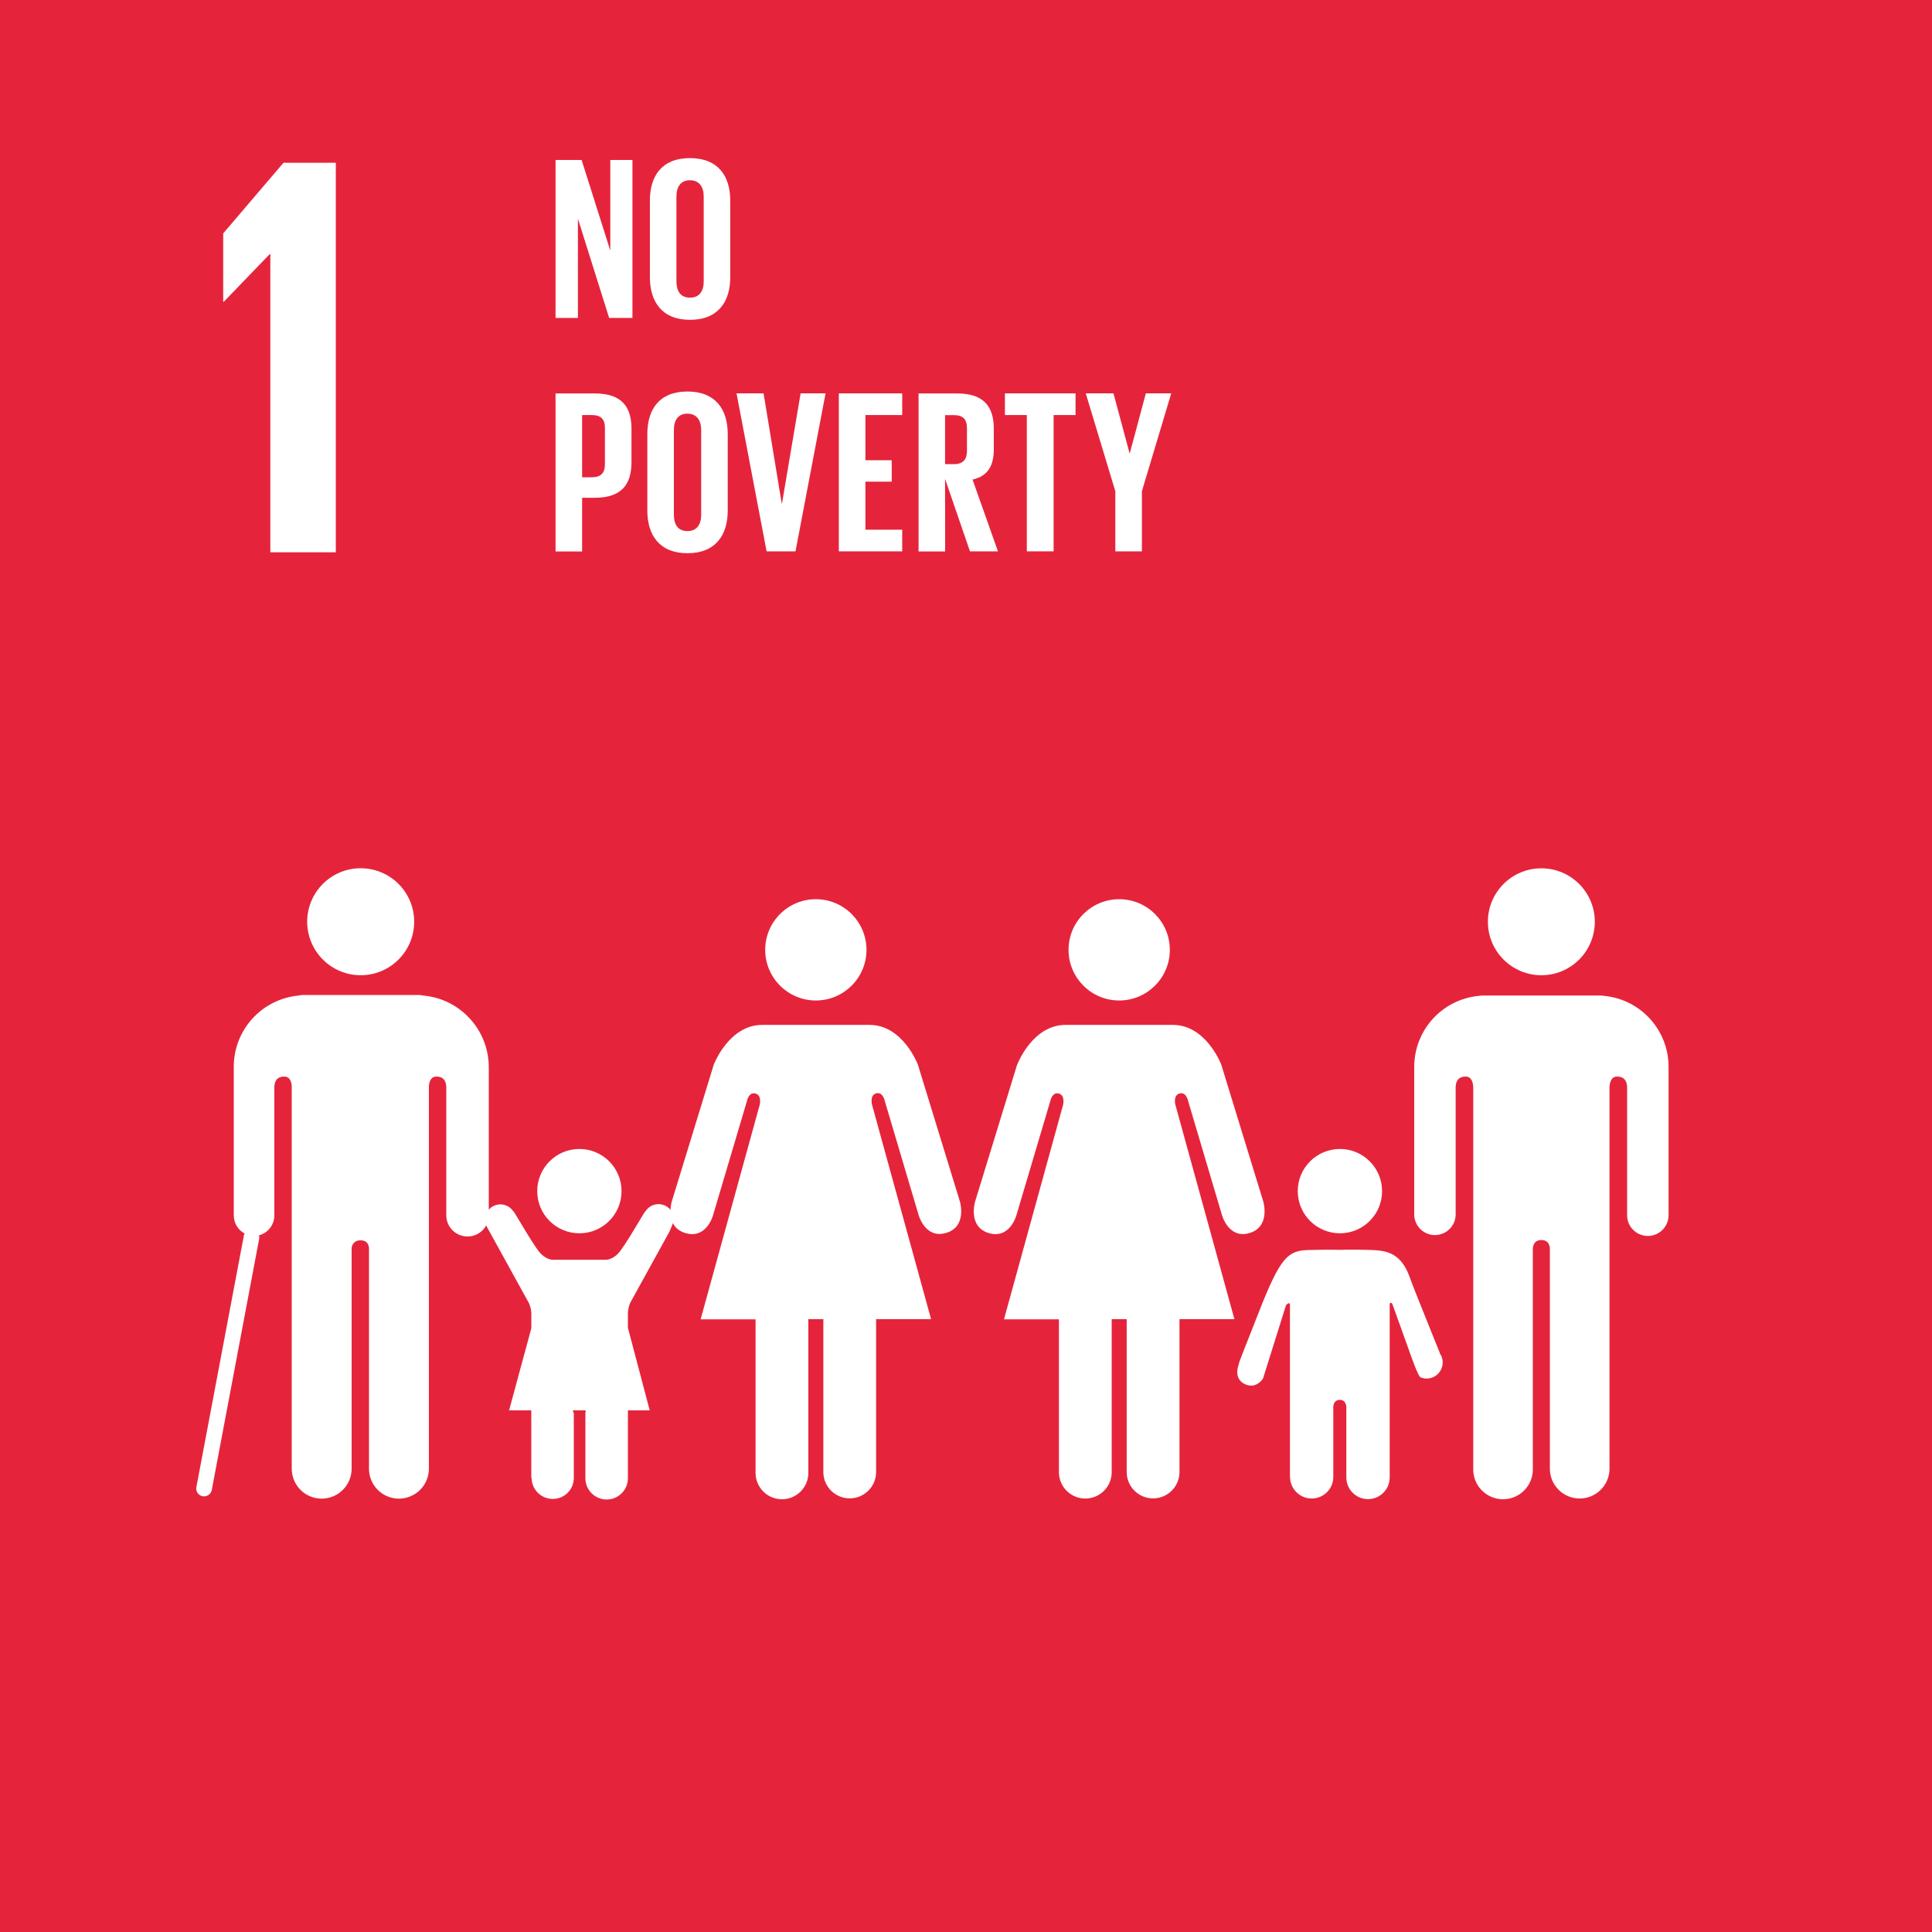
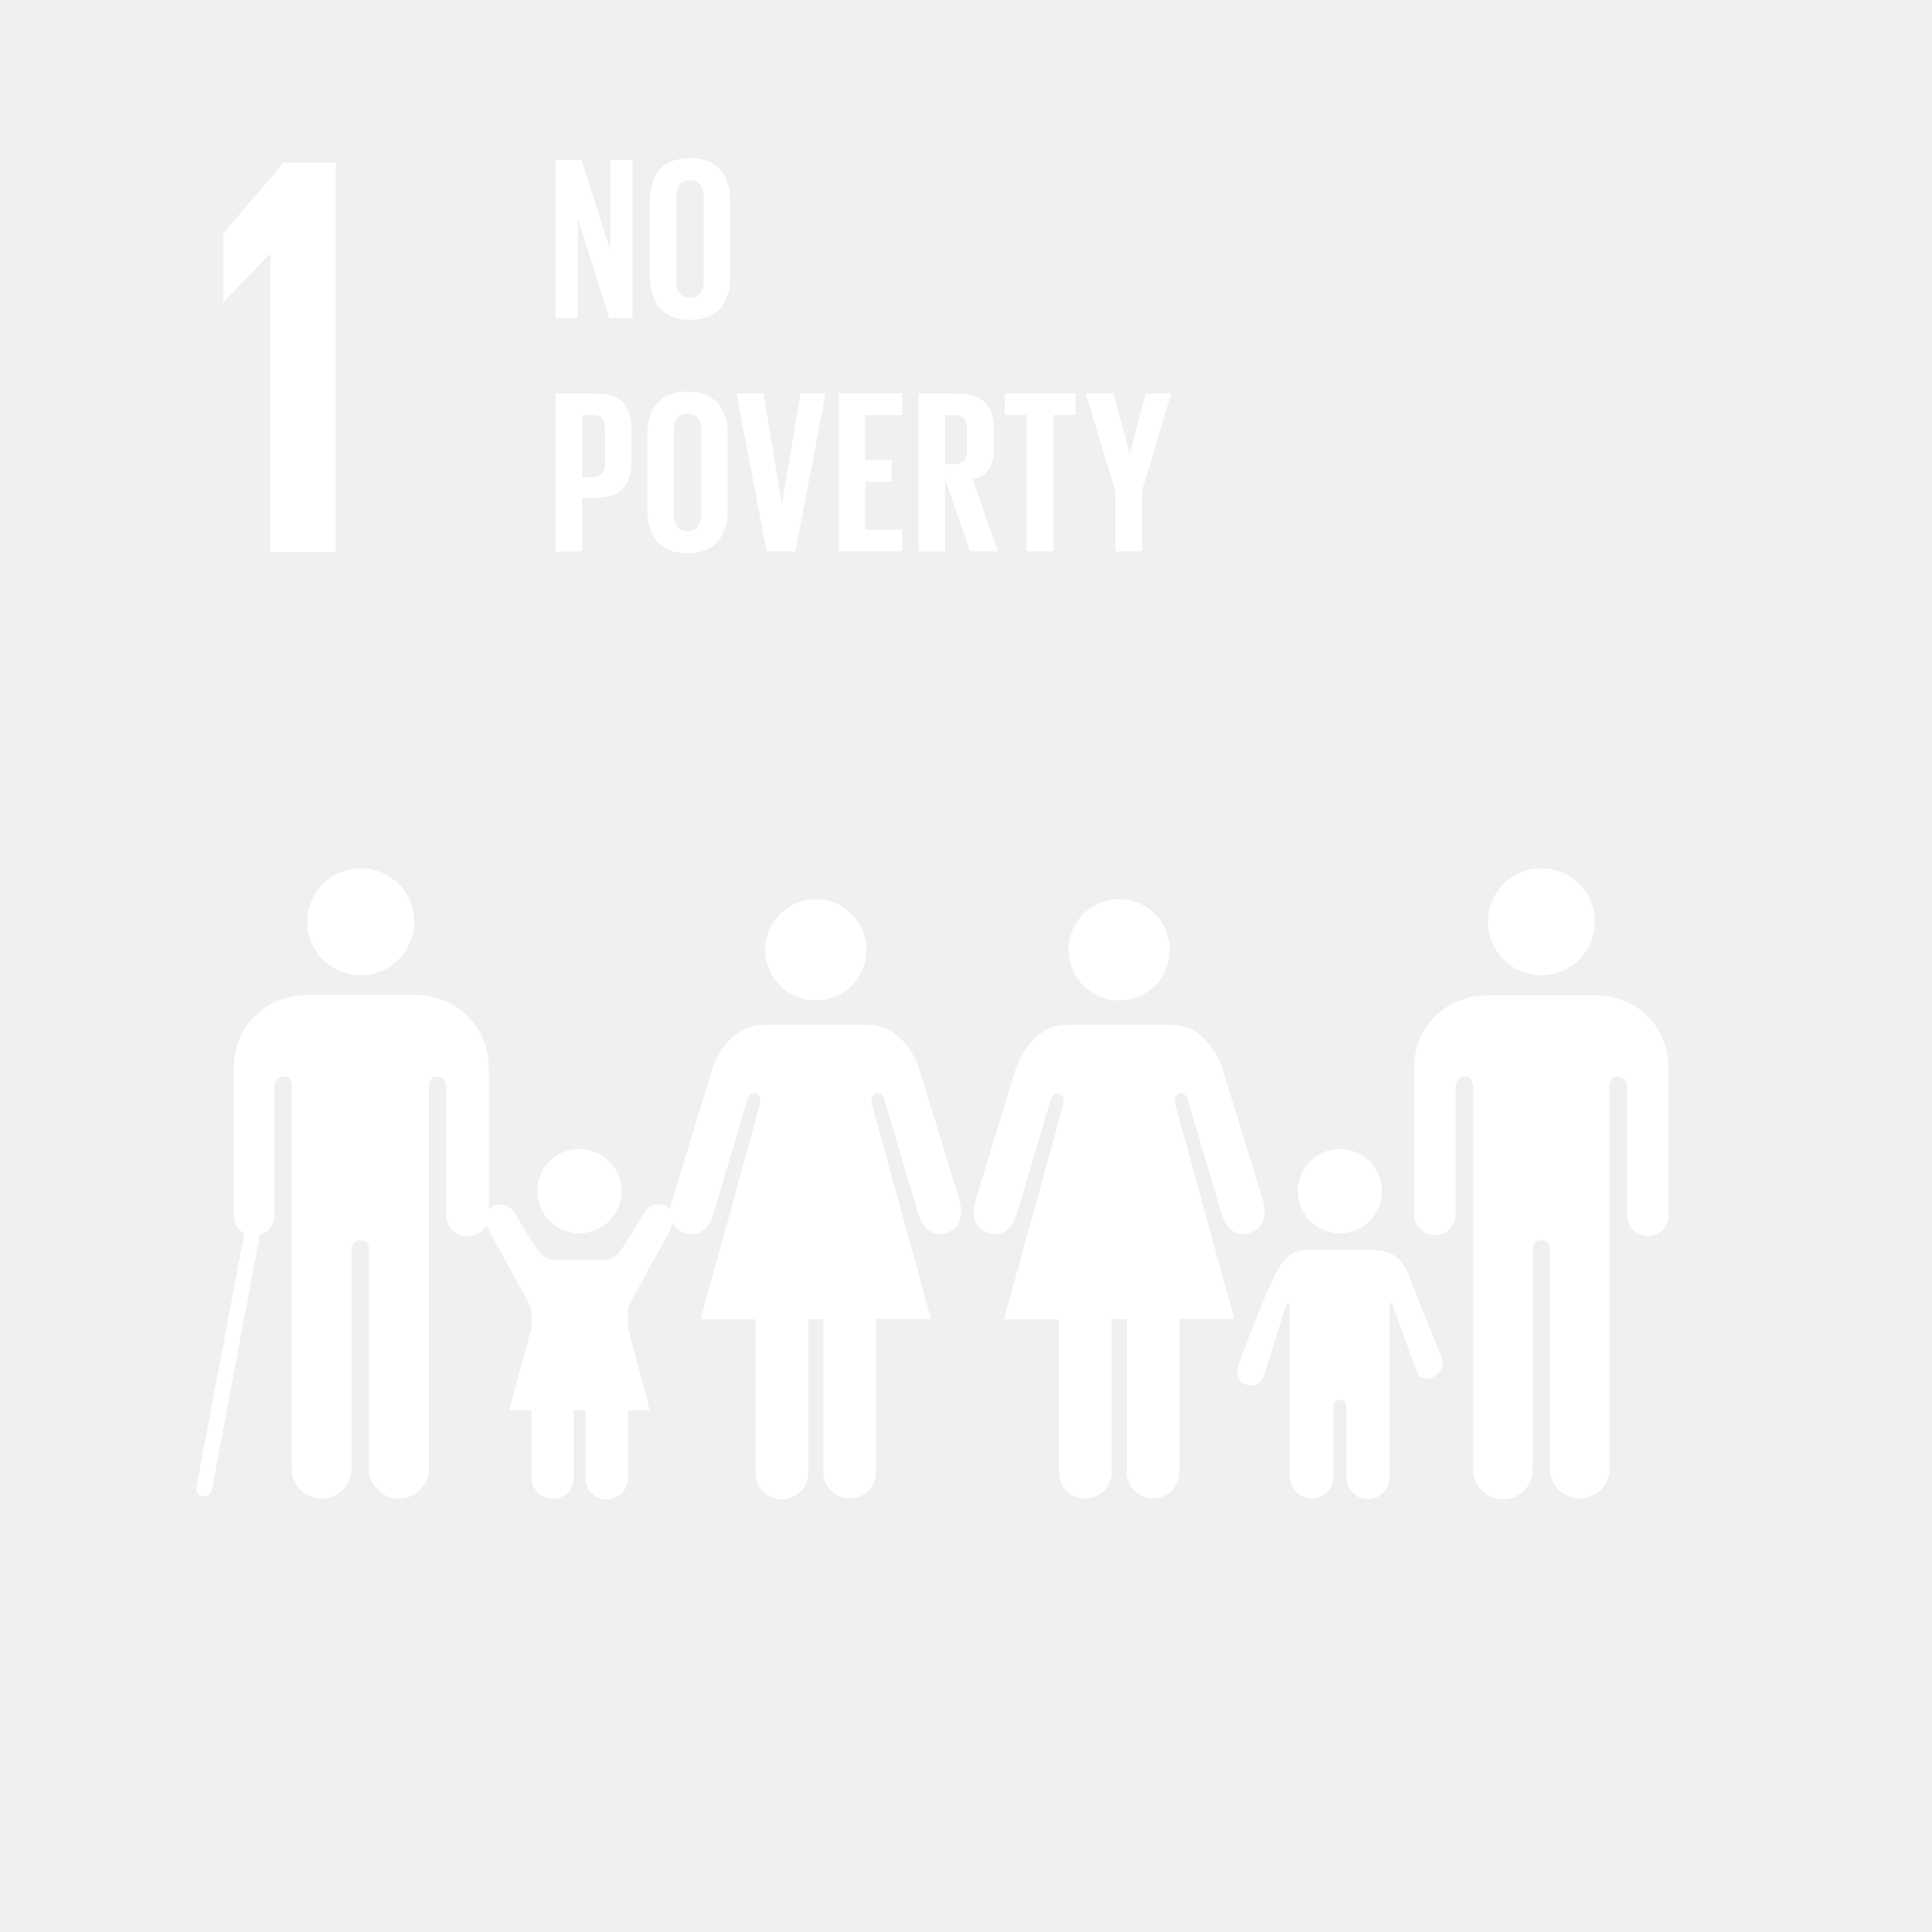
- <svg xmlns="http://www.w3.org/2000/svg" id="Layer_1" data-name="Layer 1" viewBox="0 0 1000 1000">
+ <svg xmlns="http://www.w3.org/2000/svg" id="Layer_1" data-name="Layer 1" viewBox="0 0 1000 1000" focusable="false">
+   <link type="text/css" rel="stylesheet" id="dark-mode-general-link" />
+   <link type="text/css" rel="stylesheet" id="dark-mode-custom-link" />
+   <style type="text/css" id="dark-mode-custom-style" />
  <defs>
    <style>
-       .cls-1 {
-         fill: #e5243b;
-       }

-       .cls-2 {
-         fill: #fff;
-       }
-     </style>
+      .cls-2 {
+        fill: #fff;
+      }
+    </style>
  </defs>
-   <rect class="cls-1" width="1000" height="1000" />
  <polygon class="cls-2" points="299.13 113.19 299.13 164.56 287.55 164.56 287.55 82.8 301.04 82.8 315.89 129.72 315.89 82.8 327.35 82.8 327.35 164.56 315.29 164.56 299.13 113.19" />
  <path class="cls-2" d="M357.12,165.54c14.61,0,20.86-9.41,20.86-22.08V103.91c0-12.8-6.25-22.07-20.86-22.07s-20.74,9.27-20.74,22.07v39.55c0,12.67,6.27,22.08,20.74,22.08m-7-63.81c0-5,2.17-8.43,7-8.43s7.12,3.48,7.12,8.43v43.9c0,5-2.18,8.44-7.12,8.44s-7-3.49-7-8.44Z" />
-   <path class="cls-2" d="M301.3,257.64h6.62c13.88,0,18.94-7,18.94-18.45V222c0-11.46-5.06-18.34-18.94-18.34H287.55v81.77H301.3Zm0-42.81h5.06c4.71,0,6.75,2.18,6.75,6.63v18.8c0,4.48-2,6.77-6.75,6.77H301.3Z" />
+   <path fill="currentColor" class="cls-2" d="M301.3,257.64h6.62c13.88,0,18.94-7,18.94-18.45V222c0-11.46-5.06-18.34-18.94-18.34H287.55v81.77H301.3Zm0-42.81h5.06c4.71,0,6.75,2.18,6.75,6.63v18.8c0,4.48-2,6.77-6.75,6.77H301.3Z" />
  <path class="cls-2" d="M355.8,286.34c14.61,0,20.87-9.4,20.87-22.06V224.71c0-12.78-6.26-22.06-20.87-22.06s-20.74,9.28-20.74,22.06v39.57c0,12.66,6.27,22.06,20.74,22.06m-7-63.79c0-5,2.16-8.44,7-8.44s7.13,3.49,7.13,8.44v43.89c0,4.95-2.18,8.45-7.13,8.45s-7-3.5-7-8.45Z" />
  <polygon class="cls-2" points="411.75 285.38 427.31 203.61 414.4 203.61 404.75 260.65 404.62 260.65 395.22 203.61 381.23 203.61 396.79 285.38 411.75 285.38" />
  <polygon class="cls-2" points="466.98 274.17 447.93 274.17 447.93 249.31 461.55 249.31 461.55 238.22 447.93 238.22 447.93 214.83 466.98 214.83 466.98 203.61 434.18 203.61 434.18 285.38 466.98 285.38 466.98 274.17" />
  <path class="cls-2" d="M489.16,247.87l12.9,37.51h14.48l-13.15-37.15c7.84-1.8,11-7,11-15.8V222c0-11.46-5.07-18.34-18.94-18.34h-20v81.77h13.76Zm0-33h4.57c4.71,0,6.76,2.18,6.76,6.63v12c0,4.35-2.05,6.75-6.76,6.75h-4.57Z" />
  <polygon class="cls-2" points="531.48 285.38 545.35 285.38 545.35 214.83 556.69 214.83 556.69 203.61 520.14 203.61 520.14 214.83 531.48 214.83 531.48 285.38" />
  <polygon class="cls-2" points="577.29 285.38 591.04 285.38 591.04 254.27 606.23 203.61 593.09 203.61 584.78 234.6 584.66 234.6 576.33 203.61 561.99 203.61 577.29 254.27 577.29 285.38" />
  <polygon class="cls-2" points="139.62 131.52 139.92 131.52 139.92 285.86 173.81 285.86 173.81 84.23 146.74 84.23 115.53 120.81 115.53 156.19 115.83 156.19 139.62 131.52" />
  <g>
    <path class="cls-2" d="M770.13,477.09a27.67,27.67,0,1,1,27.7,27.69,27.7,27.7,0,0,1-27.7-27.69" />
    <path class="cls-2" d="M830.15,515.45a36.89,36.89,0,0,1,33.5,36.77V629a10.73,10.73,0,0,1-21.46,0V563.05c0-2.48-.71-5.82-5.23-5.82-3.13,0-3.78,3.31-3.89,5.42V760.19a15.43,15.43,0,0,1-30.86,0V646.36c0-1.26-.46-4.52-4.38-4.52h0c-3.93,0-4.41,3.26-4.45,4.52V760.19a15.42,15.42,0,1,1-30.83,0V562.65c-.1-2.11-.78-5.42-3.88-5.42-4.54,0-5.23,3.34-5.23,5.82V629A10.73,10.73,0,0,1,732,629V552.22a36.91,36.91,0,0,1,33.55-36.77,15.26,15.26,0,0,1,2-.17H828a16.4,16.4,0,0,1,2.11.17" />
  </g>
  <g>
    <path class="cls-2" d="M605.5,491.63a26.21,26.21,0,1,0-26.19,26.22,26.21,26.21,0,0,0,26.19-26.22" />
    <path class="cls-2" d="M526.48,551,504.69,622s-3.88,13,7.15,16.25,14.31-9.44,14.31-9.44l17.57-59.21s1-4.56,4.38-3.57,2.14,5.85,2.14,5.85l-30.58,111H548.1v79.47a13.66,13.66,0,0,0,27.31,0V682.79h7.76v79.47a13.67,13.67,0,0,0,27.33,0V682.79h28.43l-30.56-111S607.08,567,610.5,566s4.38,3.57,4.38,3.57l17.57,59.21s3.34,12.69,14.3,9.44S653.9,622,653.9,622L632.11,551s-7.78-20.51-25-20.51H551.53c-17.24,0-25,20.51-25,20.51" />
  </g>
  <g>
    <path class="cls-2" d="M448.49,491.63a26.21,26.21,0,1,0-26.2,26.22,26.22,26.22,0,0,0,26.2-26.22" />
    <path class="cls-2" d="M369.46,551,347.68,622s-3.9,13,7.14,16.25,14.31-9.44,14.31-9.44l17.57-59.21s.95-4.56,4.38-3.57,2.13,5.85,2.13,5.85l-30.57,111h28.44v79.47a13.66,13.66,0,0,0,27.32,0V682.79h7.76v79.47a13.66,13.66,0,0,0,27.31,0V682.79h28.45l-30.56-111s-1.3-4.87,2.11-5.85,4.39,3.57,4.39,3.57l17.56,59.21s3.34,12.69,14.31,9.44S496.87,622,496.87,622L475.08,551s-7.77-20.51-25-20.51H394.51c-17.23,0-25.05,20.51-25.05,20.51" />
  </g>
  <g>
    <path class="cls-2" d="M693.54,638.35a21.82,21.82,0,1,0-21.82-21.84,21.8,21.8,0,0,0,21.82,21.84" />
    <path class="cls-2" d="M641.23,706.13c-1.07,2.55-1.94,8,3.18,10.32,6,2.76,9.35-3,9.35-3l11.86-37.83s2.06-2.53,2.06.09v89.05h.05a11.2,11.2,0,0,0,22.39,0V729.57s-.65-5,3.36-5,3.38,5,3.38,5v35.15a11.22,11.22,0,0,0,22.44,0V675.67c0-2.62,1.38-.75,1.38-.75l9.3,25.9s4,11.57,5.28,12.08a8.26,8.26,0,0,0,10.81-4.47,8.16,8.16,0,0,0-.88-8l.08-.08c-.27-.84-13.9-34.26-15.5-38.95-4.92-14.37-13.88-14.24-22.5-14.48s-13.79,0-13.79,0-5.51-.22-16.9.11-15,6.19-27.51,38.46c-1.79,4.65-7.84,19.68-7.92,20.58Z" />
  </g>
  <g>
    <path class="cls-2" d="M186.66,504.78A27.69,27.69,0,1,0,159,477.09,27.72,27.72,0,0,0,186.66,504.78Z" />
    <path class="cls-2" d="M219.22,515.31A18.06,18.06,0,0,0,217,515h-60.5a13.66,13.66,0,0,0-2,.31A37,37,0,0,0,121,552.22V629a10.66,10.66,0,0,0,5.61,9.46,4.07,4.07,0,0,0-.36.94l-24.6,130.3a4,4,0,0,0,3.22,4.74,3.81,3.81,0,0,0,.75.07,4.05,4.05,0,0,0,4-3.31l24.58-130.3a4,4,0,0,0-.15-1.51A10.62,10.62,0,0,0,142,629V563.05c0-2.48.65-5.82,5.17-5.82,3.12,0,3.83,3.31,3.83,5.42V760.19a15.5,15.5,0,0,0,31,0V646.36a4.3,4.3,0,0,1,4.66-4.36h0c3.93,0,4.33,3.1,4.33,4.36V760.19a15.5,15.5,0,0,0,31,0V562.65c0-2.11.74-5.42,3.83-5.42,4.55,0,5.17,3.34,5.17,5.82V629a11,11,0,0,0,22,0V552.22A37.25,37.25,0,0,0,219.22,515.31Z" />
  </g>
  <g>
    <path class="cls-2" d="M326.16,674.41l20.25-36.75s2.44-5.28,2.44-6.54a8,8,0,0,0-14.72-4.21l-.09,0c-.64.55-10.83,18.63-14.19,22-3.55,3.59-6.74,3.14-6.74,3.14H286.67s-3.2.45-6.74-3.14c-3.4-3.36-13.54-21.47-14.19-22l-.07.06A8,8,0,0,0,251,631.11a14.41,14.41,0,0,0,.78,3.49l21.95,39.81a14.62,14.62,0,0,1,1.29,5.25v7.84L263.5,730H275v35h.15a10.94,10.94,0,0,0,10.94,10.83A10.81,10.81,0,0,0,297,765.14V731.41a1.8,1.8,0,0,1-.38-1.41h6.5a3.39,3.39,0,0,1-.12,1.41v33.73a11,11,0,0,0,22,0V730h11.29L325,687.25v-7.59A15.92,15.92,0,0,1,326.16,674.41Z" />
    <path class="cls-2" d="M299.88,638.35a21.82,21.82,0,1,0-21.81-21.84A21.8,21.8,0,0,0,299.88,638.35Z" />
  </g>
</svg>
